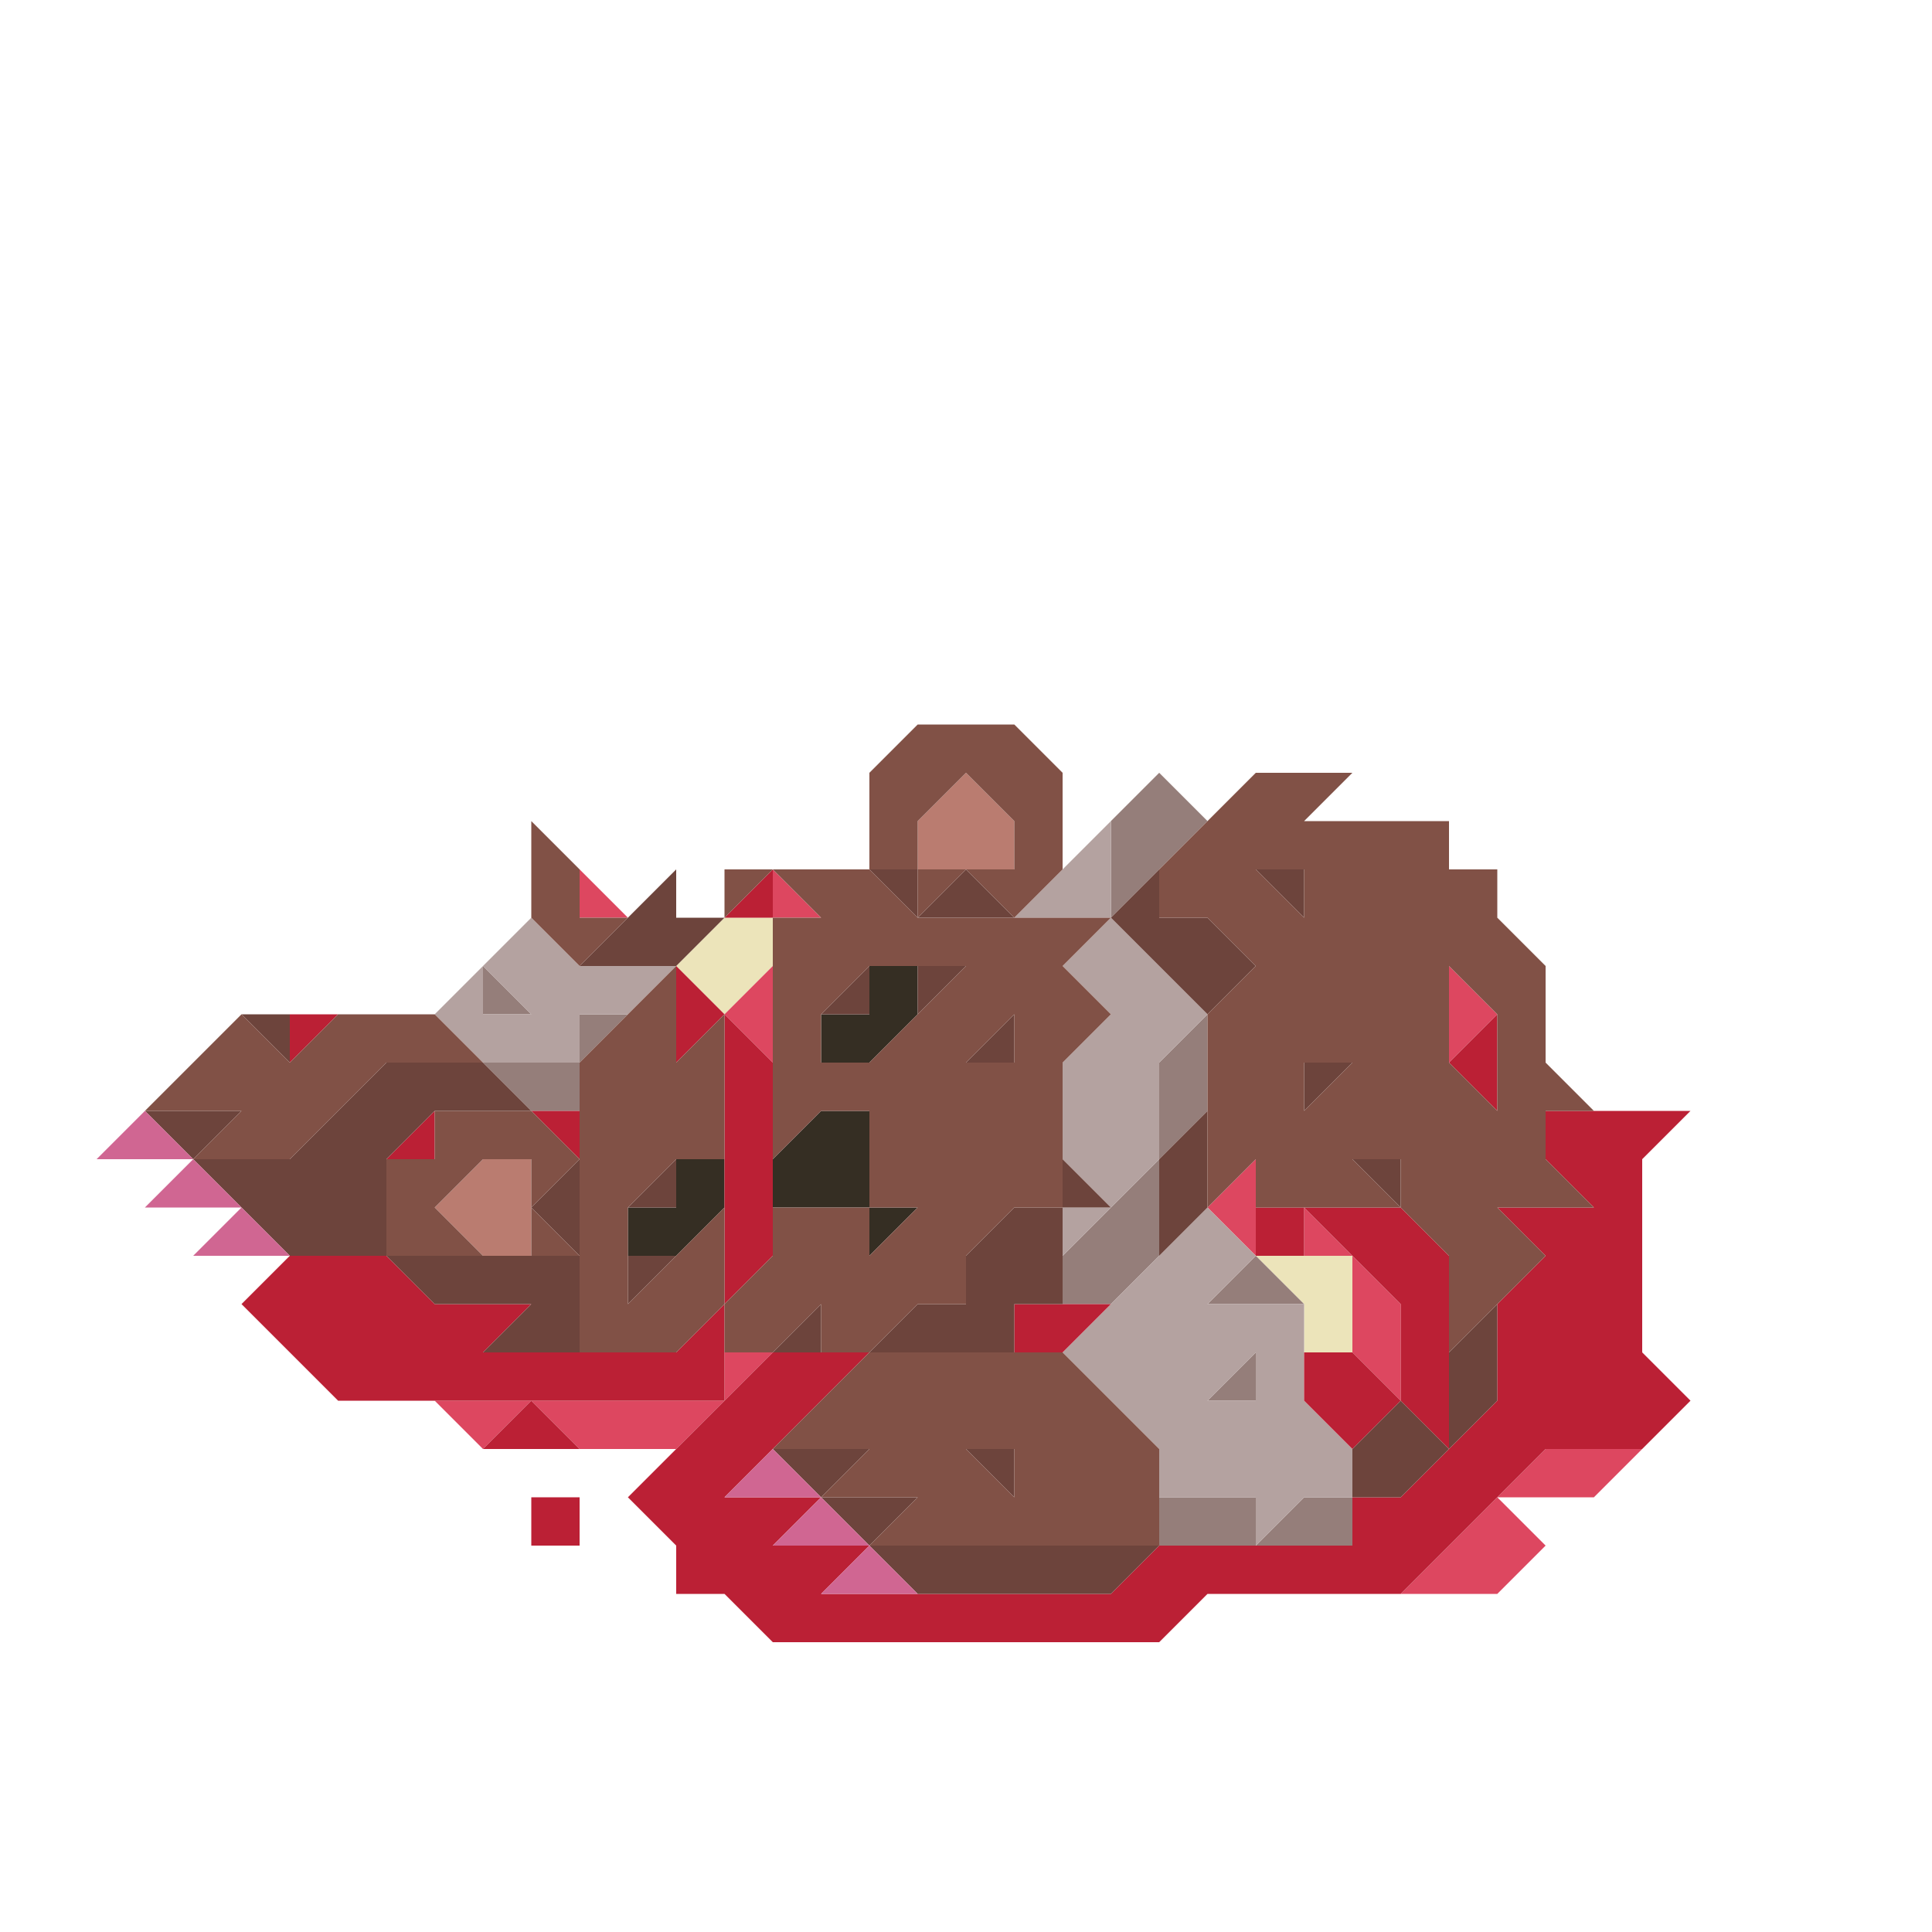
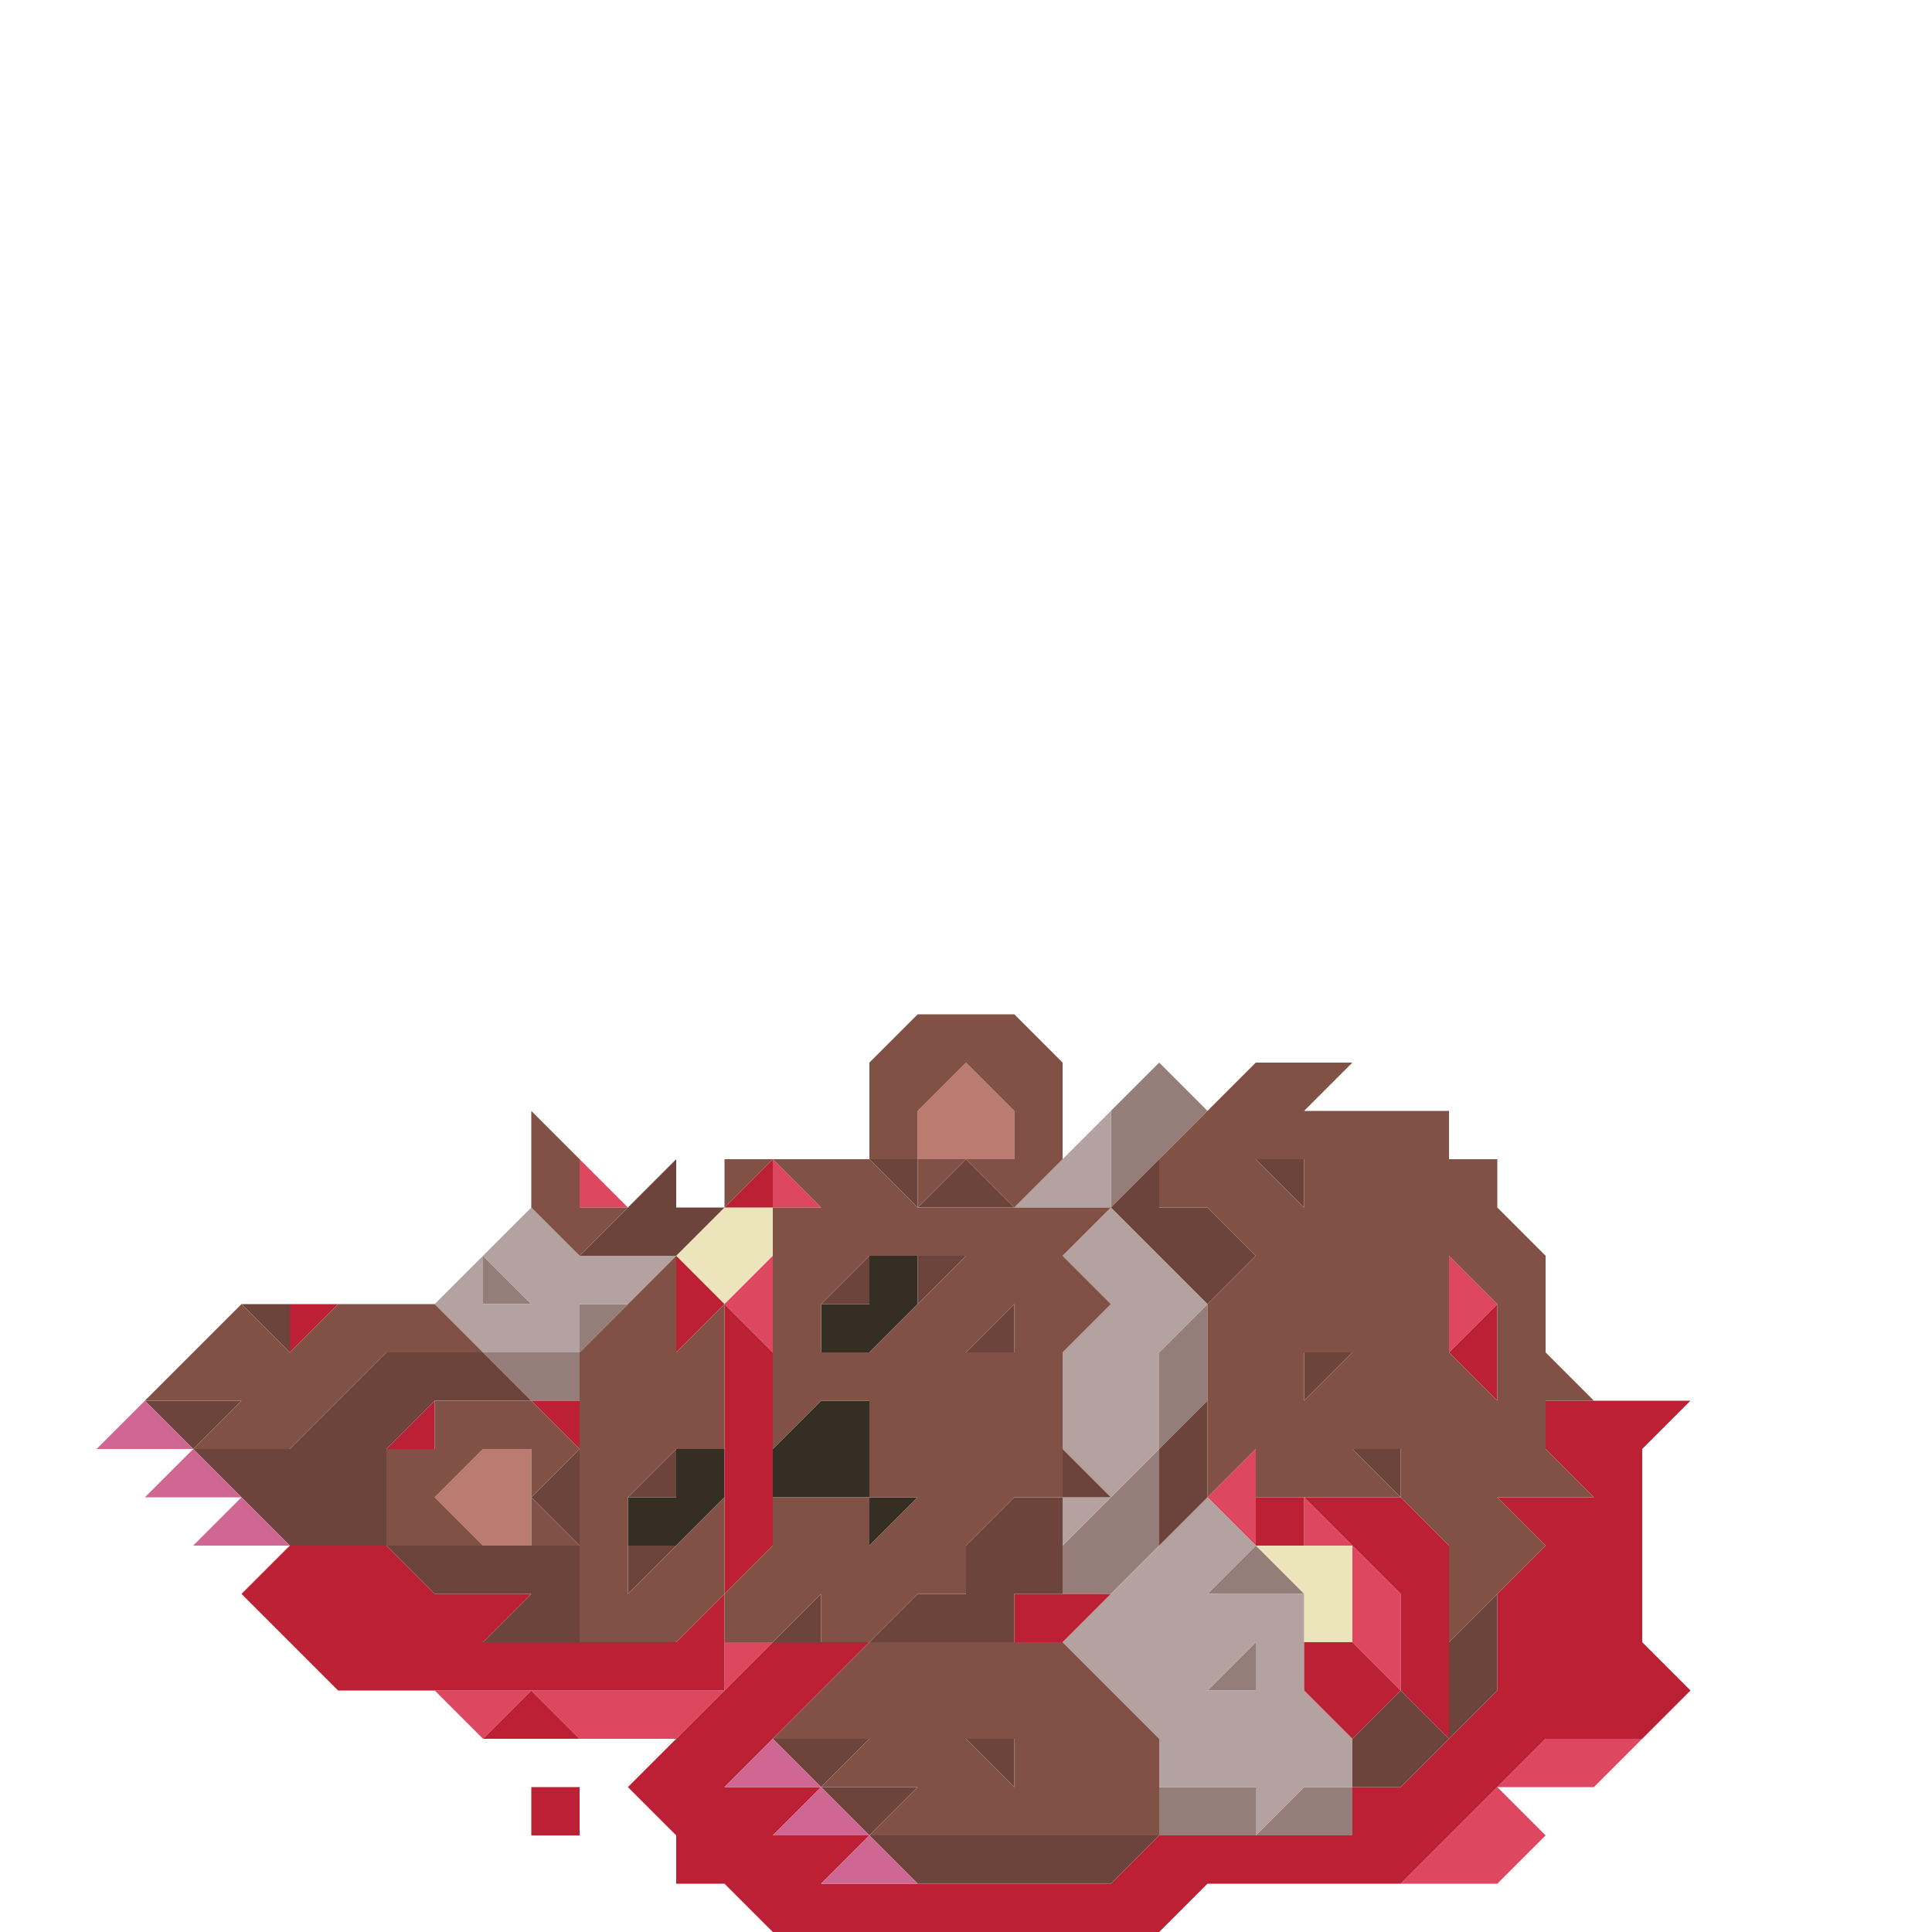
<svg xmlns="http://www.w3.org/2000/svg" enable-background="new 0 0 32 32" height="32" viewBox="0 0 32 32" width="32">
-   <path d="m21.6 20.8h-.8l.8.8v.8h.8c0-.398 0-1.202 0-1.6z" fill="#ece4ba" />
-   <path d="m11.2 16 .8.8.8-.8v-.8h-.8z" fill="#ece4ba" />
-   <path d="m14.4 16v.8h-.8v.8h.8l.8-.8v-.8z" fill="#352e23" />
-   <path d="m14.4 20.8.8-.8h-.8z" fill="#352e23" />
-   <path d="m14.4 18.4h-.8l-.8.8v.8h1.6c0-.398 0-1.202 0-1.6z" fill="#352e23" />
-   <path d="m11.2 20h-.8v.8h.8l.8-.8v-.8h-.8z" fill="#352e23" />
-   <path d="m21.6 24.8-.8.8h1.6v-.8z" fill="#957e7a" />
-   <path d="m20 24.8h-.8v.8h1.6v-.8z" fill="#957e7a" />
-   <path d="m20.8 23.2v-.8l-.8.8z" fill="#957e7a" />
-   <path d="m20.8 21.6h.8l-.8-.8-.8.8z" fill="#957e7a" />
-   <path d="m20 17.6v-.8l-.8.8v1.6l.8-.8z" fill="#957e7a" />
-   <path d="m20 13.6-.8-.8-.8.8v1.6c.398-.398 1.202-1.202 1.6-1.6z" fill="#957e7a" />
-   <path d="m19.2 20v-.8c-.398.398-1.202 1.202-1.6 1.6v.8h.8l.8-.8z" fill="#957e7a" />
-   <path d="m9.6 17.6.8-.8h-.8z" fill="#957e7a" />
-   <path d="m8 17.6.8.8h.8v-.8c-.398 0-1.202 0-1.6 0z" fill="#957e7a" />
-   <path d="m8 16v.8h.8z" fill="#957e7a" />
-   <path d="m26.4 24h-.8l-.8.8h1.6l.8-.8z" fill="#dd4760" />
-   <path d="m24 16v1.6l.8-.8z" fill="#dd4760" />
-   <path d="m23.2 26.4h1.6l.8-.8-.8-.8c-.398.398-1.202 1.202-1.6 1.6z" fill="#dd4760" />
-   <path d="m22.4 22.4.8.8c0-.398 0-1.202 0-1.6l-.8-.8z" fill="#dd4760" />
-   <path d="m21.6 20.8h.8l-.8-.8z" fill="#dd4760" />
-   <path d="m20.8 20.8c0-.398 0-1.202 0-1.6l-.8.8z" fill="#dd4760" />
-   <path d="m12.8 15.2h.8l-.8-.8z" fill="#dd4760" />
-   <path d="m12.8 17.6c0-.398 0-1.202 0-1.6l-.8.8z" fill="#dd4760" />
-   <path d="m12 23.2.8-.8h-.8z" fill="#dd4760" />
-   <path d="m10.4 23.2c-.398 0-1.202 0-1.6 0l.8.8h1.6l.8-.8c-.398 0-1.202 0-1.6 0z" fill="#dd4760" />
-   <path d="m9.6 14.4v.8h.8z" fill="#dd4760" />
-   <path d="m7.2 23.2.8.8.8-.8c-.398 0-1.202 0-1.6 0z" fill="#dd4760" />
-   <path d="m16 12.8-.8.8v.8h1.6v-.8z" fill="#ba7c70" />
-   <path d="m7.2 20 .8.8h.8c0-.398 0-1.202 0-1.6h-.8z" fill="#ba7c70" />
-   <path d="m21.6 23.2c0-.398 0-1.202 0-1.6-.398 0-1.202 0-1.6 0l.8-.8-.8-.8c-.712.712-1.688 1.688-2.4 2.4.398.398 1.202 1.202 1.6 1.6v.8h1.6v.8l.8-.8h.8v-.8zm-.8-.8v.8h-.8z" fill="#b4a2a0" />
-   <path d="m18.4 16.8-.8.8v1.6l.8.8.8-.8c0-.398 0-1.202 0-1.6l.8-.8c-.398-.398-1.202-1.202-1.6-1.6l-.8.8z" fill="#b4a2a0" />
-   <path d="m17.6 20.8.8-.8h-.8z" fill="#b4a2a0" />
-   <path d="m18.4 15.2c0-.398 0-1.202 0-1.6-.398.398-1.202 1.202-1.6 1.6z" fill="#b4a2a0" />
-   <path d="m9.6 16-.8-.8-.8.8.8.8h-.8v-.8l-.8.8.8.8h1.6v-.8h.8l.8-.8c-.398 0-1.202 0-1.6 0z" fill="#b4a2a0" />
-   <path d="m27.2 21.6c0-.712 0-1.688 0-2.4l.8-.8c-.712 0-1.688 0-2.4 0v.8l.8.8c-.398 0-1.202 0-1.6 0l.8.8-.8.8v1.6c-.398.398-1.202 1.202-1.6 1.6h-.8v.8c-1.002 0-2.198 0-3.2 0l-.8.8c-1.558 0-3.242 0-4.8 0l.8-.8c-.398 0-1.202 0-1.6 0l.8-.8c-.398 0-1.202 0-1.6 0 .712-.712 1.688-1.688 2.4-2.4-.398 0-1.202 0-1.6 0-.712.712-1.688 1.688-2.4 2.4l.8.8v.8h.8l.8.8h6.4l.8-.8h3.2c.712-.712 1.688-1.688 2.4-2.4h1.6l.8-.8-.8-.8z" fill="#bb2035" />
-   <path d="m24.8 17.6v-.8l-.8.8.8.8z" fill="#bb2035" />
-   <path d="m24 22.4c0-.398 0-1.202 0-1.6l-.8-.8c-.398 0-1.202 0-1.6 0l1.6 1.6v1.6l.8.8c0-.398 0-1.202 0-1.6z" fill="#bb2035" />
-   <path d="m21.6 22.4v.8l.8.8.8-.8-.8-.8z" fill="#bb2035" />
-   <path d="m20.8 20h.8v.8h-.8z" fill="#bb2035" />
-   <path d="m18.4 21.6c-.398 0-1.202 0-1.6 0v.8h.8z" fill="#bb2035" />
-   <path d="m12.8 20c0-.712 0-1.688 0-2.4l-.8-.8v4.8l.8-.8z" fill="#bb2035" />
-   <path d="m12.8 14.4-.8.8h.8z" fill="#bb2035" />
-   <path d="m12 21.6-.8.8c-1.002 0-2.198 0-3.2 0l.8-.8c-.398 0-1.202 0-1.6 0l-.8-.8c-.398 0-1.202 0-1.6 0l-.8.8c.398.398 1.202 1.202 1.6 1.6h6.4c0-.398 0-1.202 0-1.6z" fill="#bb2035" />
-   <path d="m11.2 16.8v.8l.8-.8-.8-.8z" fill="#bb2035" />
-   <path d="m9.6 18.4h-.8l.8.8z" fill="#bb2035" />
-   <path d="m8.8 24.8h.8v.8h-.8z" fill="#bb2035" />
-   <path d="m8.8 24h.8l-.8-.8-.8.8z" fill="#bb2035" />
-   <path d="m7.2 18.4-.8.8h.8z" fill="#bb2035" />
-   <path d="m4.8 16.8v.8l.8-.8z" fill="#bb2035" />
+   <path d="m21.6 25.6h-.8l.8.8v.8h.8c0-.4 0-1.2 0-1.6z" fill="#ece4ba" />
+   <path d="m11.2 20.8.8.8.8-.8v-.8h-.8z" fill="#ece4ba" />
+   <path d="m14.4 20.8v.8h-.8v.8h.8l.8-.8v-.8z" fill="#352e23" />
+   <path d="m14.4 25.6.8-.8h-.8z" fill="#352e23" />
+   <path d="m14.4 23.2h-.8l-.8.8v.8h1.6c0-.4 0-1.2 0-1.6z" fill="#352e23" />
+   <path d="m11.2 24.8h-.8v.8h.8l.8-.8v-.8h-.8z" fill="#352e23" />
+   <path d="m21.6 29.6-.8.8h1.6v-.8z" fill="#957e7a" />
+   <path d="m20 29.6h-.8v.8h1.6v-.8z" fill="#957e7a" />
+   <path d="m20.8 28v-.8l-.8.8z" fill="#957e7a" />
+   <path d="m20.8 26.4h.8l-.8-.8-.8.8z" fill="#957e7a" />
+   <path d="m20 22.4v-.8l-.8.8v1.6l.8-.8z" fill="#957e7a" />
+   <path d="m20 18.4-.8-.8-.8.8v1.6z" fill="#957e7a" />
+   <path d="m19.2 24.8v-.8c-.4.4-1.2 1.2-1.6 1.6v.8h.8l.8-.8z" fill="#957e7a" />
+   <path d="m9.6 22.4.8-.8h-.8z" fill="#957e7a" />
+   <path d="m8 22.4.8.8h.8v-.8c-.4 0-1.2 0-1.6 0z" fill="#957e7a" />
+   <path d="m8 20.8v.8h.8z" fill="#957e7a" />
+   <path d="m26.4 28.8h-.8l-.8.8h1.6l.8-.8z" fill="#dd4760" />
+   <path d="m24 20.8v1.6l.8-.8z" fill="#dd4760" />
+   <path d="m23.2 31.2h1.6l.8-.8-.8-.8c-.4.4-1.2 1.2-1.6 1.6z" fill="#dd4760" />
+   <path d="m22.4 27.2.8.8c0-.4 0-1.2 0-1.6l-.8-.8z" fill="#dd4760" />
+   <path d="m21.6 25.6h.8l-.8-.8z" fill="#dd4760" />
+   <path d="m20.8 25.6c0-.4 0-1.2 0-1.6l-.8.8z" fill="#dd4760" />
+   <path d="m12.8 20h.8l-.8-.8z" fill="#dd4760" />
+   <path d="m12.8 22.4c0-.4 0-1.2 0-1.6l-.8.8z" fill="#dd4760" />
+   <path d="m12 28 .8-.8h-.8z" fill="#dd4760" />
+   <path d="m10.4 28c-.4 0-1.2 0-1.6 0l.8.8h1.6l.8-.8c-.4 0-1.2 0-1.6 0z" fill="#dd4760" />
+   <path d="m9.6 19.2v.8h.8z" fill="#dd4760" />
+   <path d="m7.2 28 .8.8.8-.8c-.4 0-1.2 0-1.6 0z" fill="#dd4760" />
+   <path d="m16 17.6-.8.8v.8h1.6v-.8z" fill="#ba7c70" />
+   <path d="m7.2 24.8.8.8h.8c0-.4 0-1.2 0-1.6h-.8z" fill="#ba7c70" />
+   <path d="m21.6 28c0-.4 0-1.2 0-1.6-.4 0-1.2 0-1.6 0l.8-.8-.8-.8c-.7.7-1.7 1.7-2.4 2.4l1.6 1.6v.8h1.6v.8l.8-.8h.8v-.8zm-.8-.8v.8h-.8z" fill="#b4a2a0" />
+   <path d="m18.4 21.6-.8.8v1.6l.8.8.8-.8c0-.4 0-1.2 0-1.6l.8-.8c-.4-.4-1.2-1.2-1.6-1.6l-.8.8z" fill="#b4a2a0" />
+   <path d="m17.6 25.6.8-.8h-.8z" fill="#b4a2a0" />
+   <path d="m18.4 20c0-.4 0-1.2 0-1.6-.4.4-1.2 1.2-1.6 1.6z" fill="#b4a2a0" />
+   <path d="m9.6 20.8-.8-.8-.8.8.8.8h-.8v-.8l-.8.8.8.8h1.6v-.8h.8l.8-.8c-.4 0-1.2 0-1.6 0z" fill="#b4a2a0" />
+   <path d="m27.2 26.4c0-.7 0-1.7 0-2.4l.8-.8c-.7 0-1.7 0-2.4 0v.8l.8.8c-.4 0-1.2 0-1.6 0l.8.8-.8.8v1.6c-.4.4-1.2 1.2-1.6 1.6h-.8v.8c-1 0-2.2 0-3.2 0l-.8.8c-1.6 0-3.2 0-4.8 0l.8-.8c-.4 0-1.2 0-1.6 0l.8-.8c-.4 0-1.2 0-1.6 0l2.4-2.4c-.4 0-1.2 0-1.6 0-.7.7-1.7 1.7-2.4 2.4l.8.8v.8h.8l.8.8h6.4l.8-.8h3.2c.7-.7 1.7-1.7 2.4-2.4h1.6l.8-.8-.8-.8z" fill="#bb2035" />
+   <path d="m24.8 22.4v-.8l-.8.8.8.8z" fill="#bb2035" />
+   <path d="m24 27.2c0-.4 0-1.2 0-1.6l-.8-.8c-.4 0-1.2 0-1.6 0l1.6 1.6v1.6l.8.8c0-.4 0-1.2 0-1.6z" fill="#bb2035" />
+   <path d="m21.6 27.2v.8l.8.8.8-.8-.8-.8z" fill="#bb2035" />
+   <path d="m20.8 24.8h.8v.8h-.8z" fill="#bb2035" />
+   <path d="m18.4 26.4c-.4 0-1.2 0-1.6 0v.8h.8z" fill="#bb2035" />
+   <path d="m12.8 24.8c0-.7 0-1.7 0-2.4l-.8-.8v4.8l.8-.8z" fill="#bb2035" />
+   <path d="m12.8 19.2-.8.8h.8z" fill="#bb2035" />
+   <path d="m12 26.4-.8.8c-1 0-2.2 0-3.2 0l.8-.8c-.4 0-1.2 0-1.6 0l-.8-.8c-.4 0-1.2 0-1.6 0l-.8.8c.4.4 1.2 1.2 1.6 1.6h6.4c0-.4 0-1.2 0-1.6z" fill="#bb2035" />
+   <path d="m11.2 21.6v.8l.8-.8-.8-.8z" fill="#bb2035" />
+   <path d="m9.6 23.2h-.8l.8.8z" fill="#bb2035" />
+   <path d="m8.8 29.6h.8v.8h-.8z" fill="#bb2035" />
+   <path d="m8.8 28.8h.8l-.8-.8-.8.8z" fill="#bb2035" />
+   <path d="m7.2 23.2-.8.8h.8z" fill="#bb2035" />
+   <path d="m4.8 21.6v.8l.8-.8z" fill="#bb2035" />
  <g fill="#6d443c">
-     <path d="m24 22.4v1.6l.8-.8c0-.398 0-1.202 0-1.6z" />
-     <path d="m22.4 24v.8h.8l.8-.8-.8-.8z" />
-     <path d="m23.2 20v-.8h-.8z" />
-     <path d="m21.6 17.6v.8l.8-.8z" />
-     <path d="m21.6 14.4h-.8l.8.8z" />
-     <path d="m19.2 15.2v-.8l-.8.8c.398.398 1.202 1.202 1.6 1.6l.8-.8-.8-.8z" />
-     <path d="m19.2 20v.8l.8-.8c0-.398 0-1.202 0-1.6l-.8.8z" />
-     <path d="m17.6 25.6c-1.002 0-2.198 0-3.2 0l.8.8h3.2l.8-.8c-.398 0-1.202 0-1.6 0z" />
-     <path d="m17.6 19.2v.8h.8z" />
-     <path d="m16.8 24.8v-.8h-.8z" />
-     <path d="m16 20.8v.8h-.8l-.8.8h2.4v-.8h.8c0-.398 0-1.202 0-1.6h-.8z" />
-     <path d="m16.8 16.8-.8.8h.8z" />
-     <path d="m16.8 15.2-.8-.8-.8.8z" />
-     <path d="m15.2 16.8.8-.8h-.8z" />
-     <path d="m15.2 14.4h-.8l.8.8z" />
-     <path d="m14.4 24.8h-.8l.8.8.8-.8z" />
-     <path d="m14.4 16-.8.8h.8z" />
-     <path d="m13.6 24h-.8l.8.8.8-.8z" />
-     <path d="m13.6 21.6-.8.8h.8z" />
-     <path d="m11.2 20v-.8l-.8.8z" />
-     <path d="m11.2 14.4c-.398.398-1.202 1.202-1.6 1.6h1.6l.8-.8h-.8z" />
-     <path d="m10.4 21.6.8-.8h-.8z" />
-     <path d="m9.6 20.8c0-.398 0-1.202 0-1.6l-.8.8z" />
-     <path d="m8 20.8c-.398 0-1.202 0-1.6 0l.8.8h1.6l-.8.8h1.6c0-.398 0-1.202 0-1.6-.398 0-1.202 0-1.6 0z" />
-     <path d="m6.4 19.2.8-.8h1.6l-.8-.8c-.398 0-1.202 0-1.6 0-.398.398-1.202 1.202-1.6 1.6-.398 0-1.202 0-1.6 0 .398.398 1.202 1.202 1.6 1.6h1.6c0-.398 0-1.202 0-1.6z" />
-     <path d="m4.8 16.8h-.8l.8.8z" />
-     <path d="m3.2 18.4h-.8l.8.8.8-.8z" />
+     <path d="m24 27.2v1.6l.8-.8c0-.4 0-1.2 0-1.6z" />
+     <path d="m22.4 28.8v.8h.8l.8-.8-.8-.8z" />
+     <path d="m23.2 24.8v-.8h-.8z" />
+     <path d="m21.6 22.4v.8l.8-.8z" />
+     <path d="m21.6 19.2h-.8l.8.8z" />
+     <path d="m19.2 20v-.8l-.8.8 1.6 1.6.8-.8-.8-.8z" />
+     <path d="m19.2 24.8v.8l.8-.8c0-.4 0-1.2 0-1.6l-.8.8z" />
+     <path d="m17.6 30.4c-1 0-2.2 0-3.2 0l.8.8h3.2l.8-.8c-.4 0-1.2 0-1.6 0z" />
+     <path d="m17.6 24v.8h.8z" />
+     <path d="m16.8 29.6v-.8h-.8z" />
+     <path d="m16 25.6v.8h-.8l-.8.8h2.4v-.8h.8c0-.4 0-1.2 0-1.6h-.8z" />
+     <path d="m16.8 21.6-.8.8h.8z" />
+     <path d="m16.8 20-.8-.8-.8.8z" />
+     <path d="m15.2 21.6.8-.8h-.8z" />
+     <path d="m15.2 19.2h-.8l.8.8z" />
+     <path d="m14.4 29.6h-.8l.8.8.8-.8z" />
+     <path d="m14.4 20.8-.8.8h.8z" />
+     <path d="m13.6 28.8h-.8l.8.8.8-.8z" />
+     <path d="m13.6 26.4-.8.8h.8z" />
+     <path d="m11.2 24.8v-.8l-.8.8z" />
+     <path d="m11.2 19.2c-.4.4-1.2 1.2-1.6 1.6h1.6l.8-.8h-.8z" />
+     <path d="m10.4 26.4.8-.8h-.8z" />
+     <path d="m9.6 25.6c0-.4 0-1.2 0-1.6l-.8.8z" />
+     <path d="m8 25.6c-.4 0-1.2 0-1.6 0l.8.8h1.6l-.8.8h1.6c0-.4 0-1.2 0-1.6-.4 0-1.2 0-1.6 0z" />
+     <path d="m6.4 24 .8-.8h1.6l-.8-.8c-.4 0-1.2 0-1.6 0-.4.4-1.2 1.2-1.6 1.6-.4 0-1.2 0-1.6 0l1.6 1.6h1.6c0-.4 0-1.2 0-1.6z" />
+     <path d="m4.8 21.6h-.8l.8.8z" />
+     <path d="m3.2 23.2h-.8l.8.8.8-.8z" />
  </g>
-   <path d="m25.6 18.4h.8l-.8-.8c0-.398 0-1.202 0-1.6l-.8-.8v-.8h-.8v-.8c-.712 0-1.688 0-2.4 0l.8-.8c-.398 0-1.202 0-1.6 0-.398.398-1.202 1.202-1.6 1.6v.8h.8l.8.8-.8.8v3.2l.8-.8v.8h2.4l-.8-.8h.8v.8l.8.8v1.6c.398-.398 1.202-1.202 1.6-1.6l-.8-.8h1.6l-.8-.8zm-4.8-4h.8v.8zm.8 3.2h.8l-.8.8zm2.4 0c0-.398 0-1.202 0-1.6l.8.8v1.6z" fill="#815146" />
-   <path d="m17.6 22.4c-1.002 0-2.198 0-3.2 0-.398.398-1.202 1.202-1.6 1.6h1.6l-.8.8h1.6l-.8.8h4.8c0-.398 0-1.202 0-1.6-.398-.398-1.202-1.202-1.6-1.6zm-1.6 1.6h.8v.8z" fill="#815146" />
-   <path d="m16 21.6v-.8l.8-.8h.8c0-.712 0-1.688 0-2.4l.8-.8-.8-.8.8-.8c-1.002 0-2.198 0-3.2 0l-.8-.8c-.398 0-1.202 0-1.6 0l.8.8h-.8v4l.8-.8h.8v1.6h.8l-.8.8v-.8c-.398 0-1.202 0-1.6 0v.8l-.8.8v.8h.8l.8-.8v.8h.8l.8-.8zm.8-4h-.8l.8-.8zm-3.2 0v-.8l.8-.8h1.6c-.398.398-1.202 1.202-1.6 1.6z" fill="#815146" />
-   <path d="m15.2 14.4v.8l.8-.8z" fill="#815146" />
-   <path d="m15.2 13.6.8-.8.8.8v.8h-.8l.8.8.8-.8c0-.398 0-1.202 0-1.6l-.8-.8c-.398 0-1.202 0-1.6 0l-.8.8v1.6h.8z" fill="#815146" />
-   <path d="m12 15.2.8-.8h-.8z" fill="#815146" />
-   <path d="m12 20c-.398.398-1.202 1.202-1.6 1.6 0-.398 0-1.202 0-1.6l.8-.8h.8c0-.712 0-1.688 0-2.4l-.8.8c0-.398 0-1.202 0-1.6-.398.398-1.202 1.202-1.6 1.6v4.8h1.6l.8-.8c0-.398 0-1.202 0-1.6z" fill="#815146" />
-   <path d="m10.4 15.2h-.8v-.8l-.8-.8v1.6l.8.8z" fill="#815146" />
-   <path d="m8.8 18.4c-.398 0-1.202 0-1.6 0v.8h-.8v1.6h1.6l-.8-.8.8-.8h.8v.8l.8-.8z" fill="#815146" />
-   <path d="m8.8 20.8h.8l-.8-.8z" fill="#815146" />
-   <path d="m7.2 17.6h.8l-.8-.8c-.398 0-1.202 0-1.6 0l-.8.8-.8-.8c-.398.398-1.202 1.202-1.6 1.6h1.6l-.8.8h1.6c.398-.398 1.202-1.202 1.6-1.6z" fill="#815146" />
-   <path d="m14.4 25.6-.8.8h1.6z" fill="#d06692" />
-   <path d="m12.8 25.6h1.6l-.8-.8z" fill="#d06692" />
-   <path d="m12 24.8h1.6l-.8-.8z" fill="#d06692" />
-   <path d="m3.2 20.8h1.6l-.8-.8z" fill="#d06692" />
-   <path d="m2.4 20h1.6l-.8-.8z" fill="#d06692" />
-   <path d="m1.6 19.2h1.6l-.8-.8z" fill="#d06692" />
+   <path d="m25.6 23.2h.8l-.8-.8c0-.4 0-1.2 0-1.6l-.8-.8v-.8h-.8v-.8c-.7 0-1.7 0-2.4 0l.8-.8c-.4 0-1.2 0-1.6 0-.4.4-1.2 1.2-1.6 1.6v.8h.8l.8.8-.8.8v3.2l.8-.8v.8h2.4l-.8-.8h.8v.8l.8.8v1.6l1.6-1.6-.8-.8h1.6l-.8-.8zm-4.8-4h.8v.8zm.8 3.2h.8l-.8.8zm2.4 0c0-.4 0-1.2 0-1.6l.8.8v1.6z" fill="#815146" />
+   <path d="m17.6 27.2c-1 0-2.2 0-3.2 0-.4.4-1.2 1.2-1.6 1.6h1.6l-.8.8h1.6l-.8.8h4.8c0-.4 0-1.2 0-1.6-.4-.4-1.2-1.2-1.6-1.6zm-1.6 1.6h.8v.8z" fill="#815146" />
+   <path d="m16 26.4v-.8l.8-.8h.8c0-.7 0-1.7 0-2.4l.8-.8-.8-.8.8-.8c-1 0-2.2 0-3.2 0l-.8-.8c-.4 0-1.2 0-1.6 0l.8.8h-.8v4l.8-.8h.8v1.6h.8l-.8.8v-.8c-.4 0-1.2 0-1.6 0v.8l-.8.8v.8h.8l.8-.8v.8h.8l.8-.8zm.8-4h-.8l.8-.8zm-3.2 0v-.8l.8-.8h1.6c-.4.4-1.2 1.2-1.6 1.6z" fill="#815146" />
+   <path d="m15.2 19.2v.8l.8-.8z" fill="#815146" />
+   <path d="m15.2 18.4.8-.8.8.8v.8h-.8l.8.8.8-.8c0-.4 0-1.2 0-1.6l-.8-.8c-.4 0-1.2 0-1.6 0l-.8.8v1.6h.8z" fill="#815146" />
+   <path d="m12 20 .8-.8h-.8z" fill="#815146" />
+   <path d="m12 24.8c-.4.4-1.2 1.2-1.6 1.6 0-.4 0-1.2 0-1.6l.8-.8h.8c0-.7 0-1.7 0-2.4l-.8.8c0-.4 0-1.2 0-1.6-.4.4-1.2 1.2-1.6 1.6v4.8h1.6l.8-.8c0-.4 0-1.2 0-1.6z" fill="#815146" />
+   <path d="m10.4 20h-.8v-.8l-.8-.8v1.6l.8.8z" fill="#815146" />
+   <path d="m8.8 23.2c-.4 0-1.2 0-1.6 0v.8h-.8v1.6h1.6l-.8-.8.8-.8h.8v.8l.8-.8z" fill="#815146" />
+   <path d="m8.8 25.6h.8l-.8-.8z" fill="#815146" />
+   <path d="m7.2 22.4h.8l-.8-.8c-.4 0-1.2 0-1.6 0l-.8.8-.8-.8c-.4.4-1.2 1.2-1.6 1.6h1.6l-.8.8h1.6l1.6-1.6z" fill="#815146" />
+   <path d="m14.4 30.4-.8.8h1.6z" fill="#d06692" />
+   <path d="m12.8 30.4h1.6l-.8-.8z" fill="#d06692" />
+   <path d="m12 29.6h1.6l-.8-.8z" fill="#d06692" />
+   <path d="m3.2 25.6h1.6l-.8-.8z" fill="#d06692" />
+   <path d="m2.4 24.8h1.6l-.8-.8z" fill="#d06692" />
+   <path d="m1.6 24h1.6l-.8-.8z" fill="#d06692" />
</svg>
